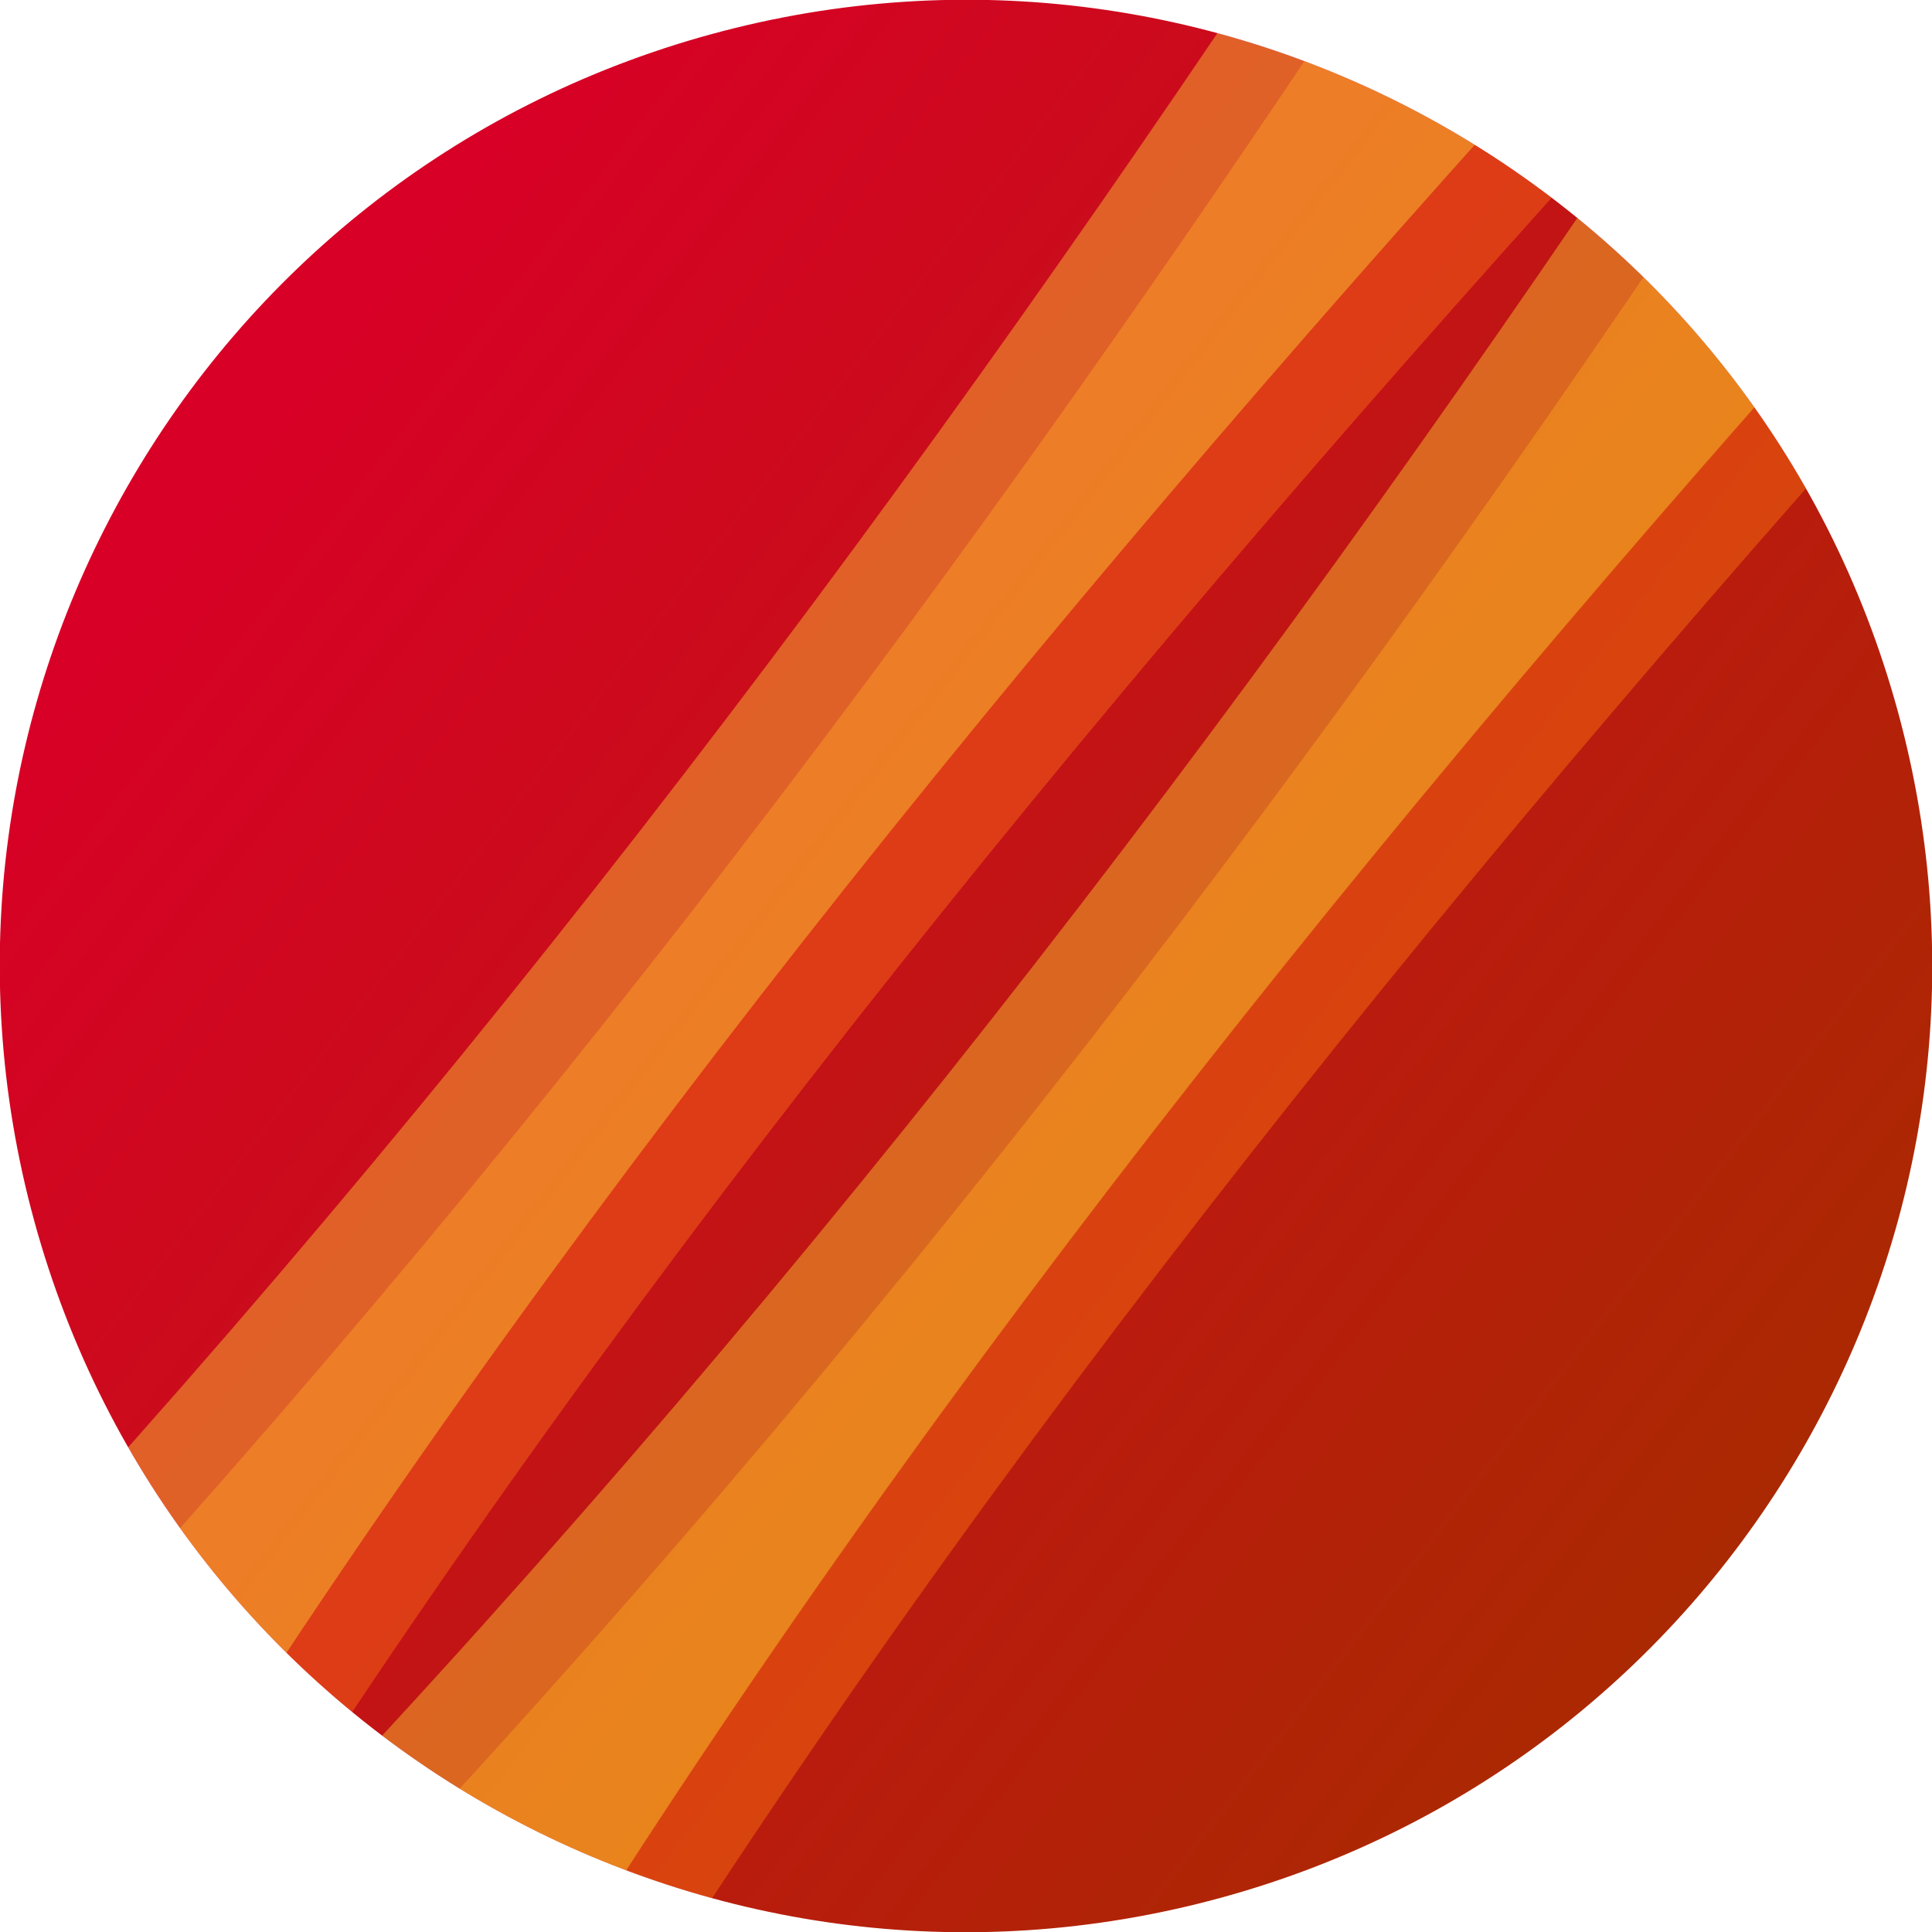
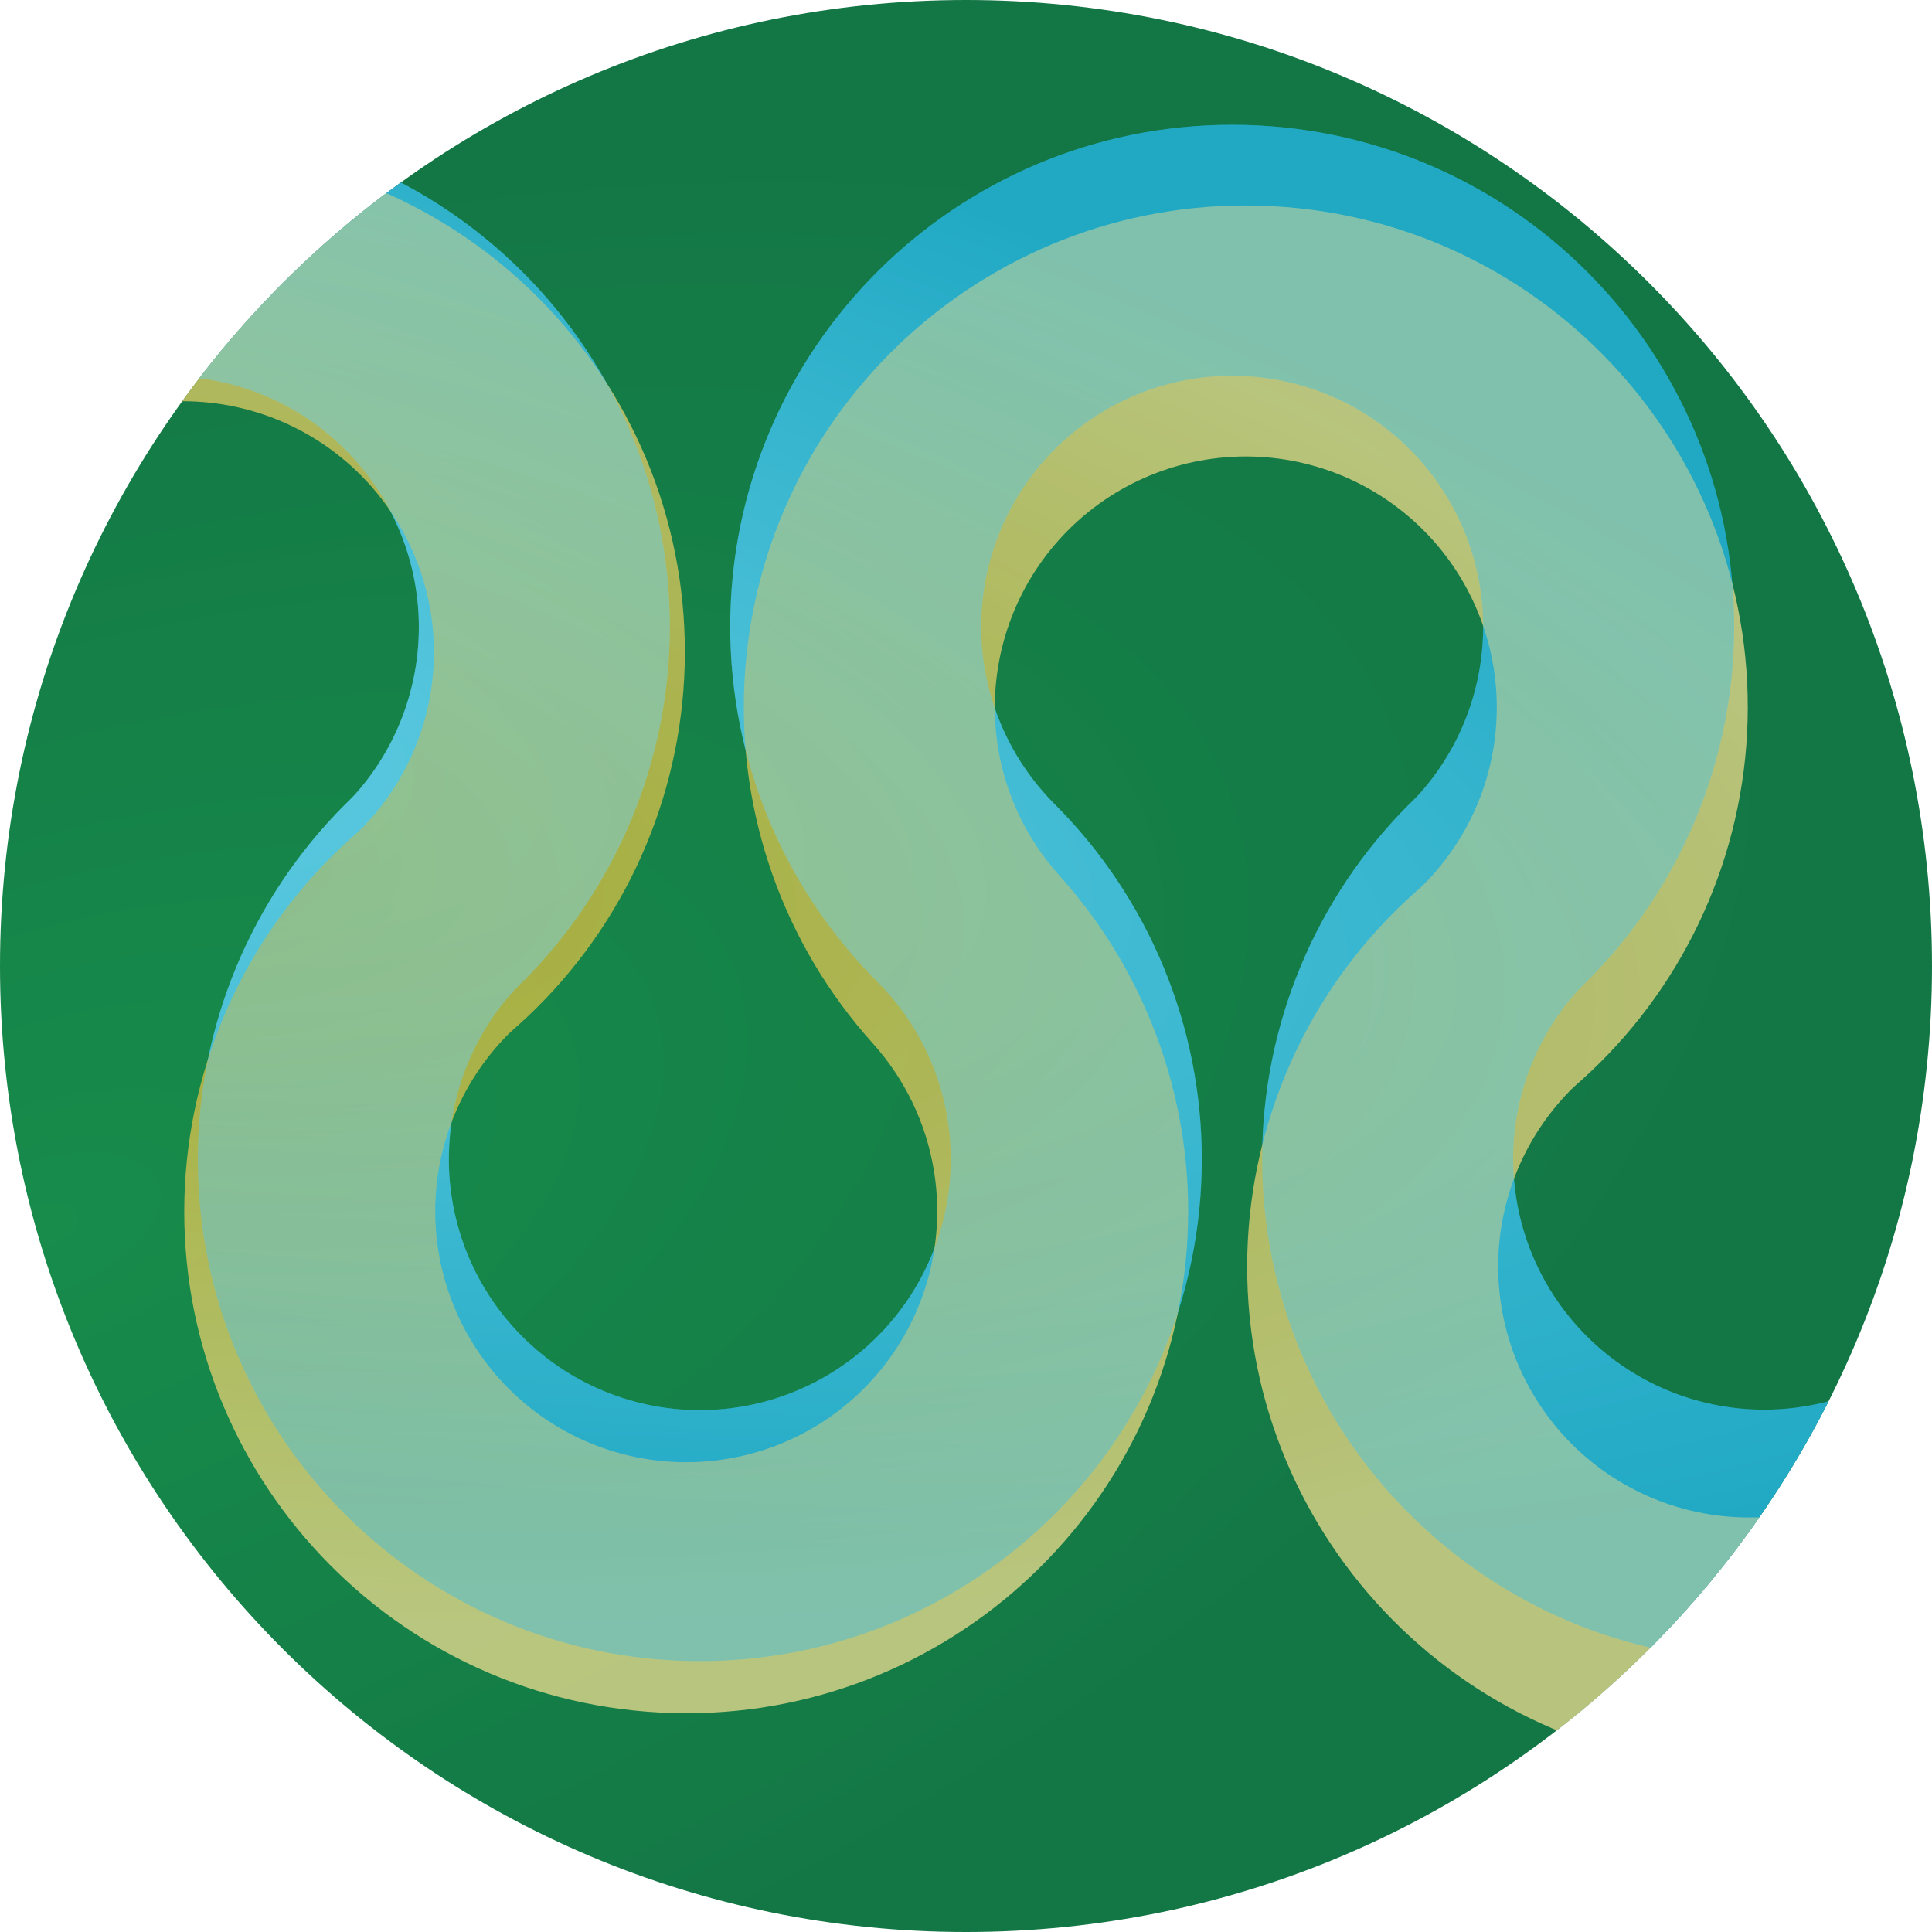
- <svg xmlns="http://www.w3.org/2000/svg" xmlns:xlink="http://www.w3.org/1999/xlink" width="120mm" height="120mm" viewBox="0 0 120 120" version="1.1" id="svg8">
+ <svg xmlns="http://www.w3.org/2000/svg" xmlns:xlink="http://www.w3.org/1999/xlink" width="120mm" height="120mm" viewBox="0 0 120 120" version="1.1" id="svg5">
  <defs id="defs2">
-     <linearGradient id="linearGradient922">
-       <stop style="stop-color:#d80026;stop-opacity:1" offset="0" id="stop918" />
-       <stop style="stop-color:#a82b00;stop-opacity:1" offset="1" id="stop920" />
+     <linearGradient id="linearGradient4069">
+       <stop style="stop-color:#178c4b;stop-opacity:1;" offset="0" id="stop4065" />
+       <stop style="stop-color:#137645;stop-opacity:1" offset="1" id="stop4067" />
    </linearGradient>
-     <linearGradient xlink:href="#linearGradient922" id="linearGradient924" x1="53.126" y1="140.879" x2="127.478" y2="239.578" gradientUnits="userSpaceOnUse" gradientTransform="matrix(0.9759979,0,0,0.9759979,34.00384,79.61315)" />
-     <clipPath clipPathUnits="userSpaceOnUse" id="clipPath1042">
-       <circle style="fill:none;fill-opacity:1;stroke:#d80026;stroke-width:0.026;stroke-opacity:1" id="circle1044" cx="85.962" cy="186.808" r="61.476" transform="rotate(-15.40273)" />
-     </clipPath>
-     <clipPath clipPathUnits="userSpaceOnUse" id="clipPath928">
-       <circle style="fill:none;fill-opacity:1;stroke:#000000;stroke-width:0.026;stroke-opacity:1" id="circle930" cx="117.902" cy="261.937" r="60" transform="rotate(-15.29776)" />
+     <linearGradient id="linearGradient3745">
+       <stop style="stop-color:#ceb122;stop-opacity:1" offset="0" id="stop3741" />
+       <stop style="stop-color:#eddd90;stop-opacity:1" offset="1" id="stop3743" />
+     </linearGradient>
+     <linearGradient id="linearGradient3621">
+       <stop style="stop-color:#69d1e6;stop-opacity:1;" offset="0" id="stop3617" />
+       <stop style="stop-color:#21a9c4;stop-opacity:1" offset="1" id="stop3619" />
+     </linearGradient>
+     <linearGradient id="linearGradient3605">
+       <stop style="stop-color:#69d1e6;stop-opacity:1;" offset="0" id="stop3601" />
+       <stop style="stop-color:#21a9c4;stop-opacity:1" offset="1" id="stop3603" />
+     </linearGradient>
+     <radialGradient xlink:href="#linearGradient3605" id="radialGradient3607" cx="-22.387" cy="35.76" fx="-22.387" fy="35.76" r="103.599" gradientTransform="matrix(1.998976,0.4368776,-0.1261539,0.5772261,26.87562,39.56203)" gradientUnits="userSpaceOnUse" />
+     <radialGradient xlink:href="#linearGradient3621" id="radialGradient3609" cx="-22.387" cy="35.76" fx="-22.387" fy="35.76" r="103.599" gradientTransform="matrix(1.998976,0.4368776,-0.1261539,0.5772261,26.87562,39.56203)" gradientUnits="userSpaceOnUse" />
+     <radialGradient xlink:href="#linearGradient3745" id="radialGradient3739" cx="3.471" cy="65.516" fx="3.471" fy="65.516" r="103.599" gradientTransform="matrix(1.522079,0.1975097,-0.07603318,0.5859382,3.644103,26.72408)" gradientUnits="userSpaceOnUse" />
+     <radialGradient xlink:href="#linearGradient4069" id="radialGradient4071" cx="7.138" cy="98.356" fx="7.138" fy="98.356" r="76.976" gradientUnits="userSpaceOnUse" gradientTransform="matrix(1.87277,-0.6855645,0.3437639,0.9390561,-40.04116,10.88782)" />
+     <clipPath clipPathUnits="userSpaceOnUse" id="clipPath4212">
+       <circle style="fill:none;fill-opacity:1;stroke:none;stroke-width:0.2;stroke-opacity:1;stop-color:#000000" id="circle4214" cx="81.212" cy="77.419" r="76.976" />
    </clipPath>
  </defs>
-   <g id="layer1" transform="translate(-67.74911,-92.54176)">
-     <g id="g917" clip-path="url(#clipPath928)" transform="translate(-55.08385,-69.00755)">
-       <circle style="fill:url(#linearGradient924);fill-opacity:1;stroke:none;stroke-width:0.026" id="path833" cx="117.902" cy="261.937" r="60" transform="rotate(-15.29776)" />
-       <g id="g866" transform="translate(54.04542,63.73054)">
-         <g id="g886-7-5" transform="matrix(1.258967,-0.2219028,0.3452375,0.8144684,-91.73748,61.88706)" style="opacity:0.812;mix-blend-mode:screen;fill:#ff6600">
-           <path id="rect861-5-6" style="fill:#ff6600;fill-opacity:0.541;stroke:none;stroke-width:0.026;stroke-opacity:1" d="m 169.333,89.958 11.756,10.668 c -35.04,34.108 -68.823,69.892 -99.569,109.724 L 69.764,199.682 C 105.457,166.12 138.185,128.99 169.333,89.958 Z" />
-           <path id="rect861-6-3-2" style="fill:#ff6600;fill-opacity:0.541;stroke:none;stroke-width:0.026;stroke-opacity:1" d="m 185.008,104.182 11.756,10.668 C 161.724,148.959 127.941,184.743 97.195,224.575 L 85.439,213.907 c 35.692,-33.563 68.421,-70.692 99.569,-109.724 z" />
-         </g>
-         <g id="g886-7" transform="matrix(1.258967,-0.2219028,0.3452375,0.8144684,-94.8268,56.71673)" style="opacity:0.477;mix-blend-mode:screen;fill:#ffd323;fill-opacity:0.87">
-           <path id="rect861-5" style="fill:#ffd323;fill-opacity:0.87;stroke:none;stroke-width:0.026;stroke-opacity:1" d="m 169.333,89.958 11.756,10.668 c -35.04,34.108 -68.823,69.892 -99.569,109.724 L 69.764,199.682 C 105.457,166.12 138.185,128.99 169.333,89.958 Z" />
-           <path id="rect861-6-3" style="fill:#ffd323;fill-opacity:0.87;stroke:none;stroke-width:0.026;stroke-opacity:1" d="m 185.008,104.182 11.756,10.668 C 161.724,148.959 127.941,184.743 97.195,224.575 L 85.439,213.907 c 35.692,-33.563 68.421,-70.692 99.569,-109.724 z" />
-         </g>
-       </g>
+   <g id="layer1" transform="translate(-21.2121,-17.41897)">
+     <g id="g4170" clip-path="url(#clipPath4212)" transform="matrix(0.7794633,0,0,0.7794633,17.91025,17.07372)">
+       <circle style="fill:url(#radialGradient4071);fill-opacity:1;stroke:none;stroke-width:0.2;stroke-opacity:1;stop-color:#000000" id="path1563" cx="81.212" cy="77.419" r="76.976" />
+       <path id="path968-3" style="opacity:1;fill:url(#radialGradient3607);fill-opacity:1;stroke-width:0.2;stop-color:#000000" d="m 102.424,10.386 a 40,40 0 0 0 -40,40 40,40 0 0 0 11.718,28.282 20,20 0 0 1 0.496,0.514 20,20 0 0 1 0.477,0.531 20,20 0 0 1 0.458,0.548 20,20 0 0 1 0.438,0.564 20,20 0 0 1 0.418,0.579 20,20 0 0 1 0.397,0.594 20,20 0 0 1 0.375,0.607 20,20 0 0 1 0.353,0.621 20,20 0 0 1 0.331,0.633 20,20 0 0 1 0.308,0.644 20,20 0 0 1 0.285,0.655 20,20 0 0 1 0.261,0.665 20,20 0 0 1 0.238,0.673 20,20 0 0 1 0.213,0.682 20,20 0 0 1 0.189,0.688 20,20 0 0 1 0.164,0.695 20,20 0 0 1 0.14,0.7 20,20 0 0 1 0.114,0.705 20,20 0 0 1 0.089,0.708 20,20 0 0 1 0.064,0.711 20,20 0 0 1 0.038,0.713 20,20 0 0 1 0.012,0.714 20,20 0 0 1 -0.11,2.09 20,20 0 0 1 -0.327,2.068 20,20 0 0 1 -0.542,2.022 20,20 0 0 1 -0.75,1.954 20,20 0 0 1 -0.95,1.866 20,20 0 0 1 -1.14,1.755 20,20 0 0 1 -1.317,1.627 20,20 0 0 1 -1.481,1.48 20,20 0 0 1 -1.627,1.317 20,20 0 0 1 -1.756,1.141 20,20 0 0 1 -1.865,0.95 20,20 0 0 1 -1.954,0.75 20,20 0 0 1 -2.022,0.542 20,20 0 0 1 -2.068,0.328 20,20 0 0 1 -2.091,0.11 20,20 0 0 1 -2.09,-0.11 20,20 0 0 1 -2.068,-0.328 20,20 0 0 1 -2.022,-0.542 20,20 0 0 1 -1.954,-0.75 20,20 0 0 1 -1.865,-0.95 20,20 0 0 1 -1.756,-1.141 20,20 0 0 1 -1.627,-1.317 20,20 0 0 1 -1.48,-1.48 20,20 0 0 1 -1.318,-1.627 20,20 0 0 1 -1.14,-1.755 20,20 0 0 1 -0.95,-1.866 20,20 0 0 1 -0.75,-1.954 20,20 0 0 1 -0.542,-2.022 20,20 0 0 1 -0.327,-2.068 20,20 0 0 1 -0.11,-2.09 20,20 0 0 1 0.11,-2.091 20,20 0 0 1 0.327,-2.068 20,20 0 0 1 0.542,-2.022 20,20 0 0 1 0.75,-1.954 20,20 0 0 1 0.95,-1.866 20,20 0 0 1 1.14,-1.755 20,20 0 0 1 1.318,-1.627 20,20 0 0 1 0.74,-0.74 40,40 0 0 0 11.736,-28.264 40,40 0 0 0 -40,-40 40,40 0 0 0 -40,40 40,40 0 0 0 11.718,28.282 L 3.471,64.565 A 20,20 0 0 1 2.975,64.052 20,20 0 0 1 2.498,63.521 20,20 0 0 1 2.04,62.973 20,20 0 0 1 1.602,62.409 20,20 0 0 1 1.184,61.83 20,20 0 0 1 0.788,61.236 a 20,20 0 0 1 -0.375,-0.607 20,20 0 0 1 -0.353,-0.621 20,20 0 0 1 -0.331,-0.633 20,20 0 0 1 -0.308,-0.644 20,20 0 0 1 -0.285,-0.655 20,20 0 0 1 -0.261,-0.665 20,20 0 0 1 -0.238,-0.673 20,20 0 0 1 -0.213,-0.682 20,20 0 0 1 -0.189,-0.688 20,20 0 0 1 -0.164,-0.695 20,20 0 0 1 -0.14,-0.7 20,20 0 0 1 -0.114,-0.705 20,20 0 0 1 -0.089,-0.708 20,20 0 0 1 -0.064,-0.711 20,20 0 0 1 -0.038,-0.713 20,20 0 0 1 -0.012,-0.714 20,20 0 0 1 0.11,-2.09 20,20 0 0 1 0.327,-2.068 20,20 0 0 1 0.542,-2.022 20,20 0 0 1 0.75,-1.954 20,20 0 0 1 0.95,-1.866 20,20 0 0 1 1.14,-1.755 20,20 0 0 1 1.317,-1.627 20,20 0 0 1 1.481,-1.48 20,20 0 0 1 1.627,-1.317 20,20 0 0 1 1.756,-1.14 20,20 0 0 1 1.865,-0.95 20,20 0 0 1 1.954,-0.75 20,20 0 0 1 2.022,-0.542 20,20 0 0 1 2.068,-0.328 20,20 0 0 1 2.091,-0.11 20,20 0 0 1 2.09,0.11 20,20 0 0 1 2.068,0.328 20,20 0 0 1 2.022,0.542 20,20 0 0 1 1.954,0.75 20,20 0 0 1 1.865,0.95 20,20 0 0 1 1.756,1.14 20,20 0 0 1 1.627,1.317 20,20 0 0 1 1.48,1.48 20,20 0 0 1 1.318,1.627 20,20 0 0 1 1.14,1.755 20,20 0 0 1 0.95,1.866 20,20 0 0 1 0.75,1.954 20,20 0 0 1 0.542,2.022 20,20 0 0 1 0.327,2.068 20,20 0 0 1 0.11,2.09 20,20 0 0 1 -0.11,2.091 20,20 0 0 1 -0.327,2.068 20,20 0 0 1 -0.542,2.022 20,20 0 0 1 -0.75,1.954 20,20 0 0 1 -0.95,1.866 20,20 0 0 1 -1.14,1.755 20,20 0 0 1 -1.318,1.627 20,20 0 0 1 -0.74,0.74 A 40,40 0 0 0 20,92.81 40,40 0 0 0 60,132.81 40,40 0 0 0 100,92.81 40,40 0 0 0 88.282,64.528 20,20 0 0 1 87.786,64.015 a 20,20 0 0 1 -0.477,-0.531 20,20 0 0 1 -0.458,-0.548 20,20 0 0 1 -0.438,-0.564 20,20 0 0 1 -0.418,-0.579 20,20 0 0 1 -0.397,-0.594 20,20 0 0 1 -0.375,-0.607 20,20 0 0 1 -0.353,-0.621 20,20 0 0 1 -0.331,-0.633 20,20 0 0 1 -0.308,-0.644 20,20 0 0 1 -0.285,-0.655 20,20 0 0 1 -0.261,-0.665 20,20 0 0 1 -0.238,-0.673 20,20 0 0 1 -0.213,-0.682 20,20 0 0 1 -0.189,-0.688 20,20 0 0 1 -0.164,-0.695 20,20 0 0 1 -0.14,-0.7 20,20 0 0 1 -0.114,-0.705 20,20 0 0 1 -0.089,-0.708 20,20 0 0 1 -0.064,-0.711 20,20 0 0 1 -0.038,-0.713 20,20 0 0 1 -0.012,-0.714 20,20 0 0 1 0.11,-2.09 20,20 0 0 1 0.327,-2.068 20,20 0 0 1 0.542,-2.022 20,20 0 0 1 0.75,-1.954 20,20 0 0 1 0.95,-1.866 20,20 0 0 1 1.14,-1.755 20,20 0 0 1 1.317,-1.627 20,20 0 0 1 1.481,-1.48 20,20 0 0 1 1.627,-1.317 20,20 0 0 1 1.756,-1.141 20,20 0 0 1 1.865,-0.95 20,20 0 0 1 1.954,-0.75 20,20 0 0 1 2.022,-0.542 20,20 0 0 1 2.068,-0.328 20,20 0 0 1 2.091,-0.11 20,20 0 0 1 2.09,0.11 20,20 0 0 1 2.068,0.328 20,20 0 0 1 2.022,0.542 20,20 0 0 1 1.954,0.75 20,20 0 0 1 1.865,0.95 20,20 0 0 1 1.756,1.141 20,20 0 0 1 1.627,1.317 20,20 0 0 1 1.48,1.48 20,20 0 0 1 1.318,1.627 20,20 0 0 1 1.14,1.755 20,20 0 0 1 0.95,1.866 20,20 0 0 1 0.75,1.954 20,20 0 0 1 0.542,2.022 20,20 0 0 1 0.327,2.068 20,20 0 0 1 0.11,2.09 20,20 0 0 1 -0.11,2.091 20,20 0 0 1 -0.327,2.068 20,20 0 0 1 -0.542,2.022 20,20 0 0 1 -0.75,1.954 20,20 0 0 1 -0.95,1.866 20,20 0 0 1 -1.14,1.755 20,20 0 0 1 -1.318,1.627 20,20 0 0 1 -0.74,0.74 40,40 0 0 0 -11.736,28.264 40,40 0 0 0 40,40 40,40 0 0 0 40,-40 40,40 0 0 0 -11.718,-28.282 l -14.14,14.14 a 20,20 0 0 1 0.496,0.514 20,20 0 0 1 0.477,0.531 20,20 0 0 1 0.458,0.548 20,20 0 0 1 0.438,0.564 20,20 0 0 1 0.418,0.579 20,20 0 0 1 0.397,0.594 20,20 0 0 1 0.375,0.607 20,20 0 0 1 0.353,0.621 20,20 0 0 1 0.331,0.633 20,20 0 0 1 0.308,0.644 20,20 0 0 1 0.285,0.655 20,20 0 0 1 0.261,0.665 20,20 0 0 1 0.238,0.673 20,20 0 0 1 0.213,0.682 20,20 0 0 1 0.189,0.688 20,20 0 0 1 0.164,0.695 20,20 0 0 1 0.14,0.7 20,20 0 0 1 0.114,0.705 20,20 0 0 1 0.089,0.708 20,20 0 0 1 0.064,0.711 20,20 0 0 1 0.038,0.713 20,20 0 0 1 0.012,0.714 20,20 0 0 1 -0.11,2.09 20,20 0 0 1 -0.327,2.068 20,20 0 0 1 -0.542,2.022 20,20 0 0 1 -0.75,1.954 20,20 0 0 1 -0.95,1.866 20,20 0 0 1 -1.14,1.755 20,20 0 0 1 -1.317,1.627 20,20 0 0 1 -1.481,1.48 20,20 0 0 1 -1.627,1.317 20,20 0 0 1 -1.756,1.141 20,20 0 0 1 -1.865,0.95 20,20 0 0 1 -1.954,0.75 20,20 0 0 1 -2.022,0.542 20,20 0 0 1 -2.068,0.328 20,20 0 0 1 -2.091,0.11 20,20 0 0 1 -2.09,-0.11 20,20 0 0 1 -2.068,-0.328 20,20 0 0 1 -2.022,-0.542 20,20 0 0 1 -1.954,-0.75 20,20 0 0 1 -1.865,-0.95 20,20 0 0 1 -1.756,-1.141 20,20 0 0 1 -1.627,-1.317 20,20 0 0 1 -1.48,-1.48 20,20 0 0 1 -1.318,-1.627 20,20 0 0 1 -1.14,-1.755 20,20 0 0 1 -0.95,-1.866 20,20 0 0 1 -0.75,-1.954 20,20 0 0 1 -0.542,-2.022 20,20 0 0 1 -0.327,-2.068 20,20 0 0 1 -0.11,-2.09 20,20 0 0 1 0.11,-2.091 20,20 0 0 1 0.327,-2.068 20,20 0 0 1 0.542,-2.022 20,20 0 0 1 0.75,-1.954 20,20 0 0 1 0.95,-1.866 20,20 0 0 1 1.14,-1.755 20,20 0 0 1 1.318,-1.627 20,20 0 0 1 0.74,-0.74 40,40 0 0 0 11.736,-28.264 40,40 0 0 0 -40,-40 z" />
+       <path id="path968" style="opacity:0.757;fill:url(#radialGradient3739);fill-opacity:1;stroke-width:0.2;stop-color:#000000" d="m 105.599,16.872 a 40,40 0 0 0 -42.039,37.851 40,40 0 0 0 10.222,28.857 20,20 0 0 1 0.468,0.539 20,20 0 0 1 0.449,0.555 20,20 0 0 1 0.429,0.571 20,20 0 0 1 0.408,0.586 20,20 0 0 1 0.387,0.6 20,20 0 0 1 0.365,0.614 20,20 0 0 1 0.343,0.626 20,20 0 0 1 0.32,0.638 20,20 0 0 1 0.298,0.649 20,20 0 0 1 0.274,0.659 20,20 0 0 1 0.25,0.669 20,20 0 0 1 0.226,0.677 20,20 0 0 1 0.202,0.684 20,20 0 0 1 0.177,0.692 20,20 0 0 1 0.152,0.697 20,20 0 0 1 0.128,0.703 20,20 0 0 1 0.103,0.707 20,20 0 0 1 0.077,0.71 20,20 0 0 1 0.052,0.712 20,20 0 0 1 0.026,0.713 20,20 0 0 1 8.95e-4,0.714 20,20 0 0 1 -0.025,0.714 20,20 0 0 1 -0.219,2.082 20,20 0 0 1 -0.435,2.048 20,20 0 0 1 -0.647,1.991 20,20 0 0 1 -0.852,1.912 20,20 0 0 1 -1.047,1.813 20,20 0 0 1 -1.23,1.693 20,20 0 0 1 -1.401,1.556 20,20 0 0 1 -1.556,1.401 20,20 0 0 1 -1.693,1.23 20,20 0 0 1 -1.813,1.047 20,20 0 0 1 -1.912,0.851 20,20 0 0 1 -1.991,0.647 20,20 0 0 1 -2.048,0.435 20,20 0 0 1 -2.082,0.219 20,20 0 0 1 -2.094,-4e-5 20,20 0 0 1 -2.082,-0.219 20,20 0 0 1 -2.048,-0.435 20,20 0 0 1 -1.991,-0.647 20,20 0 0 1 -1.912,-0.852 20,20 0 0 1 -1.813,-1.047 20,20 0 0 1 -1.694,-1.231 20,20 0 0 1 -1.556,-1.401 20,20 0 0 1 -1.401,-1.555 20,20 0 0 1 -1.231,-1.694 20,20 0 0 1 -1.047,-1.813 20,20 0 0 1 -0.851,-1.913 20,20 0 0 1 -0.647,-1.991 20,20 0 0 1 -0.436,-2.048 20,20 0 0 1 -0.218,-2.082 20,20 0 0 1 -9e-6,-2.093 20,20 0 0 1 0.219,-2.082 20,20 0 0 1 0.435,-2.048 20,20 0 0 1 0.647,-1.991 20,20 0 0 1 0.852,-1.912 20,20 0 0 1 1.047,-1.813 20,20 0 0 1 1.23,-1.693 20,20 0 0 1 1.401,-1.556 20,20 0 0 1 0.778,-0.7 A 40,40 0 0 0 58.754,54.509 40,40 0 0 0 20.902,12.471 40,40 0 0 0 -21.137,50.322 40,40 0 0 0 -10.915,79.178 L 3.945,65.798 A 20,20 0 0 1 3.477,65.259 20,20 0 0 1 3.029,64.704 20,20 0 0 1 2.6,64.133 20,20 0 0 1 2.192,63.547 20,20 0 0 1 1.805,62.946 20,20 0 0 1 1.44,62.333 20,20 0 0 1 1.097,61.707 20,20 0 0 1 0.777,61.068 20,20 0 0 1 0.48,60.42 20,20 0 0 1 0.206,59.76 a 20,20 0 0 1 -0.25,-0.669 20,20 0 0 1 -0.226,-0.677 20,20 0 0 1 -0.202,-0.684 20,20 0 0 1 -0.177,-0.692 20,20 0 0 1 -0.152,-0.697 20,20 0 0 1 -0.128,-0.703 20,20 0 0 1 -0.103,-0.707 20,20 0 0 1 -0.077,-0.71 20,20 0 0 1 -0.052,-0.712 20,20 0 0 1 -0.026,-0.713 20,20 0 0 1 -8.914e-4,-0.714 20,20 0 0 1 0.025,-0.714 20,20 0 0 1 0.219,-2.082 20,20 0 0 1 0.435,-2.048 20,20 0 0 1 0.647,-1.991 20,20 0 0 1 0.852,-1.912 20,20 0 0 1 1.047,-1.813 20,20 0 0 1 1.23,-1.693 20,20 0 0 1 1.401,-1.556 20,20 0 0 1 1.556,-1.401 20,20 0 0 1 1.693,-1.23 20,20 0 0 1 1.813,-1.047 20,20 0 0 1 1.912,-0.851 20,20 0 0 1 1.991,-0.647 20,20 0 0 1 2.048,-0.435 20,20 0 0 1 2.082,-0.219 20,20 0 0 1 2.094,2e-5 20,20 0 0 1 2.082,0.219 20,20 0 0 1 2.048,0.435 20,20 0 0 1 1.991,0.647 20,20 0 0 1 1.912,0.852 20,20 0 0 1 1.813,1.047 20,20 0 0 1 1.694,1.231 20,20 0 0 1 1.556,1.401 20,20 0 0 1 1.401,1.555 20,20 0 0 1 1.231,1.694 20,20 0 0 1 1.047,1.813 20,20 0 0 1 0.851,1.913 20,20 0 0 1 0.647,1.991 20,20 0 0 1 0.436,2.048 20,20 0 0 1 0.218,2.082 20,20 0 0 1 -1e-6,2.093 20,20 0 0 1 -0.219,2.082 20,20 0 0 1 -0.435,2.048 20,20 0 0 1 -0.647,1.991 20,20 0 0 1 -0.852,1.912 20,20 0 0 1 -1.047,1.813 20,20 0 0 1 -1.23,1.693 20,20 0 0 1 -1.401,1.556 A 20,20 0 0 1 32.172,67.258 40,40 0 0 0 18.974,94.869 40,40 0 0 0 56.825,136.907 40,40 0 0 0 98.864,99.056 40,40 0 0 0 88.642,70.2 20,20 0 0 1 88.174,69.661 20,20 0 0 1 87.726,69.105 20,20 0 0 1 87.297,68.534 20,20 0 0 1 86.889,67.948 20,20 0 0 1 86.502,67.348 20,20 0 0 1 86.137,66.734 20,20 0 0 1 85.794,66.108 20,20 0 0 1 85.474,65.47 20,20 0 0 1 85.177,64.821 20,20 0 0 1 84.903,64.162 20,20 0 0 1 84.653,63.493 20,20 0 0 1 84.426,62.816 a 20,20 0 0 1 -0.202,-0.684 20,20 0 0 1 -0.177,-0.692 20,20 0 0 1 -0.152,-0.697 20,20 0 0 1 -0.128,-0.703 20,20 0 0 1 -0.103,-0.707 20,20 0 0 1 -0.077,-0.71 20,20 0 0 1 -0.052,-0.712 20,20 0 0 1 -0.026,-0.713 20,20 0 0 1 -8.96e-4,-0.714 20,20 0 0 1 0.025,-0.714 20,20 0 0 1 0.219,-2.082 20,20 0 0 1 0.435,-2.048 20,20 0 0 1 0.647,-1.991 20,20 0 0 1 0.852,-1.912 20,20 0 0 1 1.047,-1.813 20,20 0 0 1 1.23,-1.693 20,20 0 0 1 1.401,-1.556 20,20 0 0 1 1.556,-1.401 20,20 0 0 1 1.693,-1.23 20,20 0 0 1 1.813,-1.047 20,20 0 0 1 1.912,-0.851 20,20 0 0 1 1.991,-0.647 20,20 0 0 1 2.048,-0.435 20,20 0 0 1 2.082,-0.219 20,20 0 0 1 2.094,2.1e-5 20,20 0 0 1 2.082,0.219 20,20 0 0 1 2.048,0.435 20,20 0 0 1 1.991,0.647 20,20 0 0 1 1.912,0.852 20,20 0 0 1 1.813,1.047 20,20 0 0 1 1.694,1.231 20,20 0 0 1 1.556,1.401 20,20 0 0 1 1.401,1.555 20,20 0 0 1 1.231,1.694 20,20 0 0 1 1.047,1.813 20,20 0 0 1 0.851,1.913 20,20 0 0 1 0.647,1.991 20,20 0 0 1 0.436,2.048 20,20 0 0 1 0.218,2.082 20,20 0 0 1 7e-5,2.093 20,20 0 0 1 -0.219,2.082 20,20 0 0 1 -0.435,2.048 20,20 0 0 1 -0.647,1.991 20,20 0 0 1 -0.852,1.912 20,20 0 0 1 -1.047,1.813 20,20 0 0 1 -1.23,1.693 20,20 0 0 1 -1.401,1.556 20,20 0 0 1 -0.778,0.7 40,40 0 0 0 -13.199,27.611 40,40 0 0 0 37.852,42.038 40,40 0 0 0 42.039,-37.851 40,40 0 0 0 -10.222,-28.857 l -14.86,13.38 a 20,20 0 0 1 0.468,0.539 20,20 0 0 1 0.449,0.555 20,20 0 0 1 0.429,0.571 20,20 0 0 1 0.408,0.586 20,20 0 0 1 0.387,0.6 20,20 0 0 1 0.365,0.614 20,20 0 0 1 0.343,0.626 20,20 0 0 1 0.32,0.638 20,20 0 0 1 0.298,0.649 20,20 0 0 1 0.274,0.659 20,20 0 0 1 0.25,0.669 20,20 0 0 1 0.226,0.677 20,20 0 0 1 0.202,0.684 20,20 0 0 1 0.177,0.692 20,20 0 0 1 0.152,0.697 20,20 0 0 1 0.128,0.703 20,20 0 0 1 0.103,0.707 20,20 0 0 1 0.077,0.71 20,20 0 0 1 0.052,0.712 20,20 0 0 1 0.026,0.713 20,20 0 0 1 9.5e-4,0.714 20,20 0 0 1 -0.025,0.714 20,20 0 0 1 -0.219,2.082 20,20 0 0 1 -0.435,2.048 20,20 0 0 1 -0.647,1.991 20,20 0 0 1 -0.852,1.912 20,20 0 0 1 -1.047,1.813 20,20 0 0 1 -1.23,1.693 20,20 0 0 1 -1.401,1.556 20,20 0 0 1 -1.556,1.401 20,20 0 0 1 -1.693,1.23 20,20 0 0 1 -1.813,1.047 20,20 0 0 1 -1.912,0.851 20,20 0 0 1 -1.991,0.647 20,20 0 0 1 -2.048,0.435 20,20 0 0 1 -2.082,0.219 20,20 0 0 1 -2.094,-4e-5 20,20 0 0 1 -2.082,-0.219 20,20 0 0 1 -2.048,-0.435 20,20 0 0 1 -1.991,-0.647 20,20 0 0 1 -1.912,-0.852 20,20 0 0 1 -1.813,-1.047 20,20 0 0 1 -1.694,-1.231 20,20 0 0 1 -1.556,-1.401 20,20 0 0 1 -1.401,-1.555 20,20 0 0 1 -1.231,-1.694 20,20 0 0 1 -1.047,-1.813 20,20 0 0 1 -0.851,-1.913 20,20 0 0 1 -0.647,-1.991 20,20 0 0 1 -0.436,-2.048 20,20 0 0 1 -0.218,-2.082 20,20 0 0 1 -7e-5,-2.093 20,20 0 0 1 0.219,-2.082 20,20 0 0 1 0.435,-2.048 20,20 0 0 1 0.647,-1.991 20,20 0 0 1 0.852,-1.912 20,20 0 0 1 1.047,-1.813 20,20 0 0 1 1.23,-1.693 20,20 0 0 1 1.401,-1.556 20,20 0 0 1 0.778,-0.7 40,40 0 0 0 13.199,-27.611 40,40 0 0 0 -37.852,-42.038 z" />
+       <path id="path968-3-5" style="opacity:0.39;fill:url(#radialGradient3609);fill-opacity:1;stroke-width:0.2;stop-color:#000000" d="m 102.424,10.386 a 40,40 0 0 0 -40,40 40,40 0 0 0 11.718,28.282 20,20 0 0 1 0.496,0.514 20,20 0 0 1 0.477,0.531 20,20 0 0 1 0.458,0.548 20,20 0 0 1 0.438,0.564 20,20 0 0 1 0.418,0.579 20,20 0 0 1 0.397,0.594 20,20 0 0 1 0.375,0.607 20,20 0 0 1 0.353,0.621 20,20 0 0 1 0.331,0.633 20,20 0 0 1 0.308,0.644 20,20 0 0 1 0.285,0.655 20,20 0 0 1 0.261,0.665 20,20 0 0 1 0.238,0.673 20,20 0 0 1 0.213,0.682 20,20 0 0 1 0.189,0.688 20,20 0 0 1 0.164,0.695 20,20 0 0 1 0.14,0.7 20,20 0 0 1 0.114,0.705 20,20 0 0 1 0.089,0.708 20,20 0 0 1 0.064,0.711 20,20 0 0 1 0.038,0.713 20,20 0 0 1 0.012,0.714 20,20 0 0 1 -0.11,2.09 20,20 0 0 1 -0.327,2.068 20,20 0 0 1 -0.542,2.022 20,20 0 0 1 -0.75,1.954 20,20 0 0 1 -0.95,1.866 20,20 0 0 1 -1.14,1.755 20,20 0 0 1 -1.317,1.627 20,20 0 0 1 -1.481,1.48 20,20 0 0 1 -1.627,1.317 20,20 0 0 1 -1.756,1.141 20,20 0 0 1 -1.865,0.95 20,20 0 0 1 -1.954,0.75 20,20 0 0 1 -2.022,0.542 20,20 0 0 1 -2.068,0.328 20,20 0 0 1 -2.091,0.11 20,20 0 0 1 -2.09,-0.11 20,20 0 0 1 -2.068,-0.328 20,20 0 0 1 -2.022,-0.542 20,20 0 0 1 -1.954,-0.75 20,20 0 0 1 -1.865,-0.95 20,20 0 0 1 -1.756,-1.141 20,20 0 0 1 -1.627,-1.317 20,20 0 0 1 -1.48,-1.48 20,20 0 0 1 -1.318,-1.627 20,20 0 0 1 -1.14,-1.755 20,20 0 0 1 -0.95,-1.866 20,20 0 0 1 -0.75,-1.954 20,20 0 0 1 -0.542,-2.022 20,20 0 0 1 -0.327,-2.068 20,20 0 0 1 -0.11,-2.09 20,20 0 0 1 0.11,-2.091 20,20 0 0 1 0.327,-2.068 20,20 0 0 1 0.542,-2.022 20,20 0 0 1 0.75,-1.954 20,20 0 0 1 0.95,-1.866 20,20 0 0 1 1.14,-1.755 20,20 0 0 1 1.318,-1.627 20,20 0 0 1 0.74,-0.74 40,40 0 0 0 11.736,-28.264 40,40 0 0 0 -40,-40 40,40 0 0 0 -40,40 40,40 0 0 0 11.718,28.282 L 3.471,64.565 A 20,20 0 0 1 2.975,64.052 20,20 0 0 1 2.498,63.521 20,20 0 0 1 2.04,62.973 20,20 0 0 1 1.602,62.409 20,20 0 0 1 1.184,61.83 20,20 0 0 1 0.788,61.236 a 20,20 0 0 1 -0.375,-0.607 20,20 0 0 1 -0.353,-0.621 20,20 0 0 1 -0.331,-0.633 20,20 0 0 1 -0.308,-0.644 20,20 0 0 1 -0.285,-0.655 20,20 0 0 1 -0.261,-0.665 20,20 0 0 1 -0.238,-0.673 20,20 0 0 1 -0.213,-0.682 20,20 0 0 1 -0.189,-0.688 20,20 0 0 1 -0.164,-0.695 20,20 0 0 1 -0.14,-0.7 20,20 0 0 1 -0.114,-0.705 20,20 0 0 1 -0.089,-0.708 20,20 0 0 1 -0.064,-0.711 20,20 0 0 1 -0.038,-0.713 20,20 0 0 1 -0.012,-0.714 20,20 0 0 1 0.11,-2.09 20,20 0 0 1 0.327,-2.068 20,20 0 0 1 0.542,-2.022 20,20 0 0 1 0.75,-1.954 20,20 0 0 1 0.95,-1.866 20,20 0 0 1 1.14,-1.755 20,20 0 0 1 1.317,-1.627 20,20 0 0 1 1.481,-1.48 20,20 0 0 1 1.627,-1.317 20,20 0 0 1 1.756,-1.14 20,20 0 0 1 1.865,-0.95 20,20 0 0 1 1.954,-0.75 20,20 0 0 1 2.022,-0.542 20,20 0 0 1 2.068,-0.328 20,20 0 0 1 2.091,-0.11 20,20 0 0 1 2.09,0.11 20,20 0 0 1 2.068,0.328 20,20 0 0 1 2.022,0.542 20,20 0 0 1 1.954,0.75 20,20 0 0 1 1.865,0.95 20,20 0 0 1 1.756,1.14 20,20 0 0 1 1.627,1.317 20,20 0 0 1 1.48,1.48 20,20 0 0 1 1.318,1.627 20,20 0 0 1 1.14,1.755 20,20 0 0 1 0.95,1.866 20,20 0 0 1 0.75,1.954 20,20 0 0 1 0.542,2.022 20,20 0 0 1 0.327,2.068 20,20 0 0 1 0.11,2.09 20,20 0 0 1 -0.11,2.091 20,20 0 0 1 -0.327,2.068 20,20 0 0 1 -0.542,2.022 20,20 0 0 1 -0.75,1.954 20,20 0 0 1 -0.95,1.866 20,20 0 0 1 -1.14,1.755 20,20 0 0 1 -1.318,1.627 20,20 0 0 1 -0.74,0.74 A 40,40 0 0 0 20,92.81 40,40 0 0 0 60,132.81 40,40 0 0 0 100,92.81 40,40 0 0 0 88.282,64.528 20,20 0 0 1 87.786,64.015 a 20,20 0 0 1 -0.477,-0.531 20,20 0 0 1 -0.458,-0.548 20,20 0 0 1 -0.438,-0.564 20,20 0 0 1 -0.418,-0.579 20,20 0 0 1 -0.397,-0.594 20,20 0 0 1 -0.375,-0.607 20,20 0 0 1 -0.353,-0.621 20,20 0 0 1 -0.331,-0.633 20,20 0 0 1 -0.308,-0.644 20,20 0 0 1 -0.285,-0.655 20,20 0 0 1 -0.261,-0.665 20,20 0 0 1 -0.238,-0.673 20,20 0 0 1 -0.213,-0.682 20,20 0 0 1 -0.189,-0.688 20,20 0 0 1 -0.164,-0.695 20,20 0 0 1 -0.14,-0.7 20,20 0 0 1 -0.114,-0.705 20,20 0 0 1 -0.089,-0.708 20,20 0 0 1 -0.064,-0.711 20,20 0 0 1 -0.038,-0.713 20,20 0 0 1 -0.012,-0.714 20,20 0 0 1 0.11,-2.09 20,20 0 0 1 0.327,-2.068 20,20 0 0 1 0.542,-2.022 20,20 0 0 1 0.75,-1.954 20,20 0 0 1 0.95,-1.866 20,20 0 0 1 1.14,-1.755 20,20 0 0 1 1.317,-1.627 20,20 0 0 1 1.481,-1.48 20,20 0 0 1 1.627,-1.317 20,20 0 0 1 1.756,-1.141 20,20 0 0 1 1.865,-0.95 20,20 0 0 1 1.954,-0.75 20,20 0 0 1 2.022,-0.542 20,20 0 0 1 2.068,-0.328 20,20 0 0 1 2.091,-0.11 20,20 0 0 1 2.09,0.11 20,20 0 0 1 2.068,0.328 20,20 0 0 1 2.022,0.542 20,20 0 0 1 1.954,0.75 20,20 0 0 1 1.865,0.95 20,20 0 0 1 1.756,1.141 20,20 0 0 1 1.627,1.317 20,20 0 0 1 1.48,1.48 20,20 0 0 1 1.318,1.627 20,20 0 0 1 1.14,1.755 20,20 0 0 1 0.95,1.866 20,20 0 0 1 0.75,1.954 20,20 0 0 1 0.542,2.022 20,20 0 0 1 0.327,2.068 20,20 0 0 1 0.11,2.09 20,20 0 0 1 -0.11,2.091 20,20 0 0 1 -0.327,2.068 20,20 0 0 1 -0.542,2.022 20,20 0 0 1 -0.75,1.954 20,20 0 0 1 -0.95,1.866 20,20 0 0 1 -1.14,1.755 20,20 0 0 1 -1.318,1.627 20,20 0 0 1 -0.74,0.74 40,40 0 0 0 -11.736,28.264 40,40 0 0 0 40,40 40,40 0 0 0 40,-40 40,40 0 0 0 -11.718,-28.282 l -14.14,14.14 a 20,20 0 0 1 0.496,0.514 20,20 0 0 1 0.477,0.531 20,20 0 0 1 0.458,0.548 20,20 0 0 1 0.438,0.564 20,20 0 0 1 0.418,0.579 20,20 0 0 1 0.397,0.594 20,20 0 0 1 0.375,0.607 20,20 0 0 1 0.353,0.621 20,20 0 0 1 0.331,0.633 20,20 0 0 1 0.308,0.644 20,20 0 0 1 0.285,0.655 20,20 0 0 1 0.261,0.665 20,20 0 0 1 0.238,0.673 20,20 0 0 1 0.213,0.682 20,20 0 0 1 0.189,0.688 20,20 0 0 1 0.164,0.695 20,20 0 0 1 0.14,0.7 20,20 0 0 1 0.114,0.705 20,20 0 0 1 0.089,0.708 20,20 0 0 1 0.064,0.711 20,20 0 0 1 0.038,0.713 20,20 0 0 1 0.012,0.714 20,20 0 0 1 -0.11,2.09 20,20 0 0 1 -0.327,2.068 20,20 0 0 1 -0.542,2.022 20,20 0 0 1 -0.75,1.954 20,20 0 0 1 -0.95,1.866 20,20 0 0 1 -1.14,1.755 20,20 0 0 1 -1.317,1.627 20,20 0 0 1 -1.481,1.48 20,20 0 0 1 -1.627,1.317 20,20 0 0 1 -1.756,1.141 20,20 0 0 1 -1.865,0.95 20,20 0 0 1 -1.954,0.75 20,20 0 0 1 -2.022,0.542 20,20 0 0 1 -2.068,0.328 20,20 0 0 1 -2.091,0.11 20,20 0 0 1 -2.09,-0.11 20,20 0 0 1 -2.068,-0.328 20,20 0 0 1 -2.022,-0.542 20,20 0 0 1 -1.954,-0.75 20,20 0 0 1 -1.865,-0.95 20,20 0 0 1 -1.756,-1.141 20,20 0 0 1 -1.627,-1.317 20,20 0 0 1 -1.48,-1.48 20,20 0 0 1 -1.318,-1.627 20,20 0 0 1 -1.14,-1.755 20,20 0 0 1 -0.95,-1.866 20,20 0 0 1 -0.75,-1.954 20,20 0 0 1 -0.542,-2.022 20,20 0 0 1 -0.327,-2.068 20,20 0 0 1 -0.11,-2.09 20,20 0 0 1 0.11,-2.091 20,20 0 0 1 0.327,-2.068 20,20 0 0 1 0.542,-2.022 20,20 0 0 1 0.75,-1.954 20,20 0 0 1 0.95,-1.866 20,20 0 0 1 1.14,-1.755 20,20 0 0 1 1.318,-1.627 20,20 0 0 1 0.74,-0.74 40,40 0 0 0 11.736,-28.264 40,40 0 0 0 -40,-40 z" />
    </g>
  </g>
</svg>
